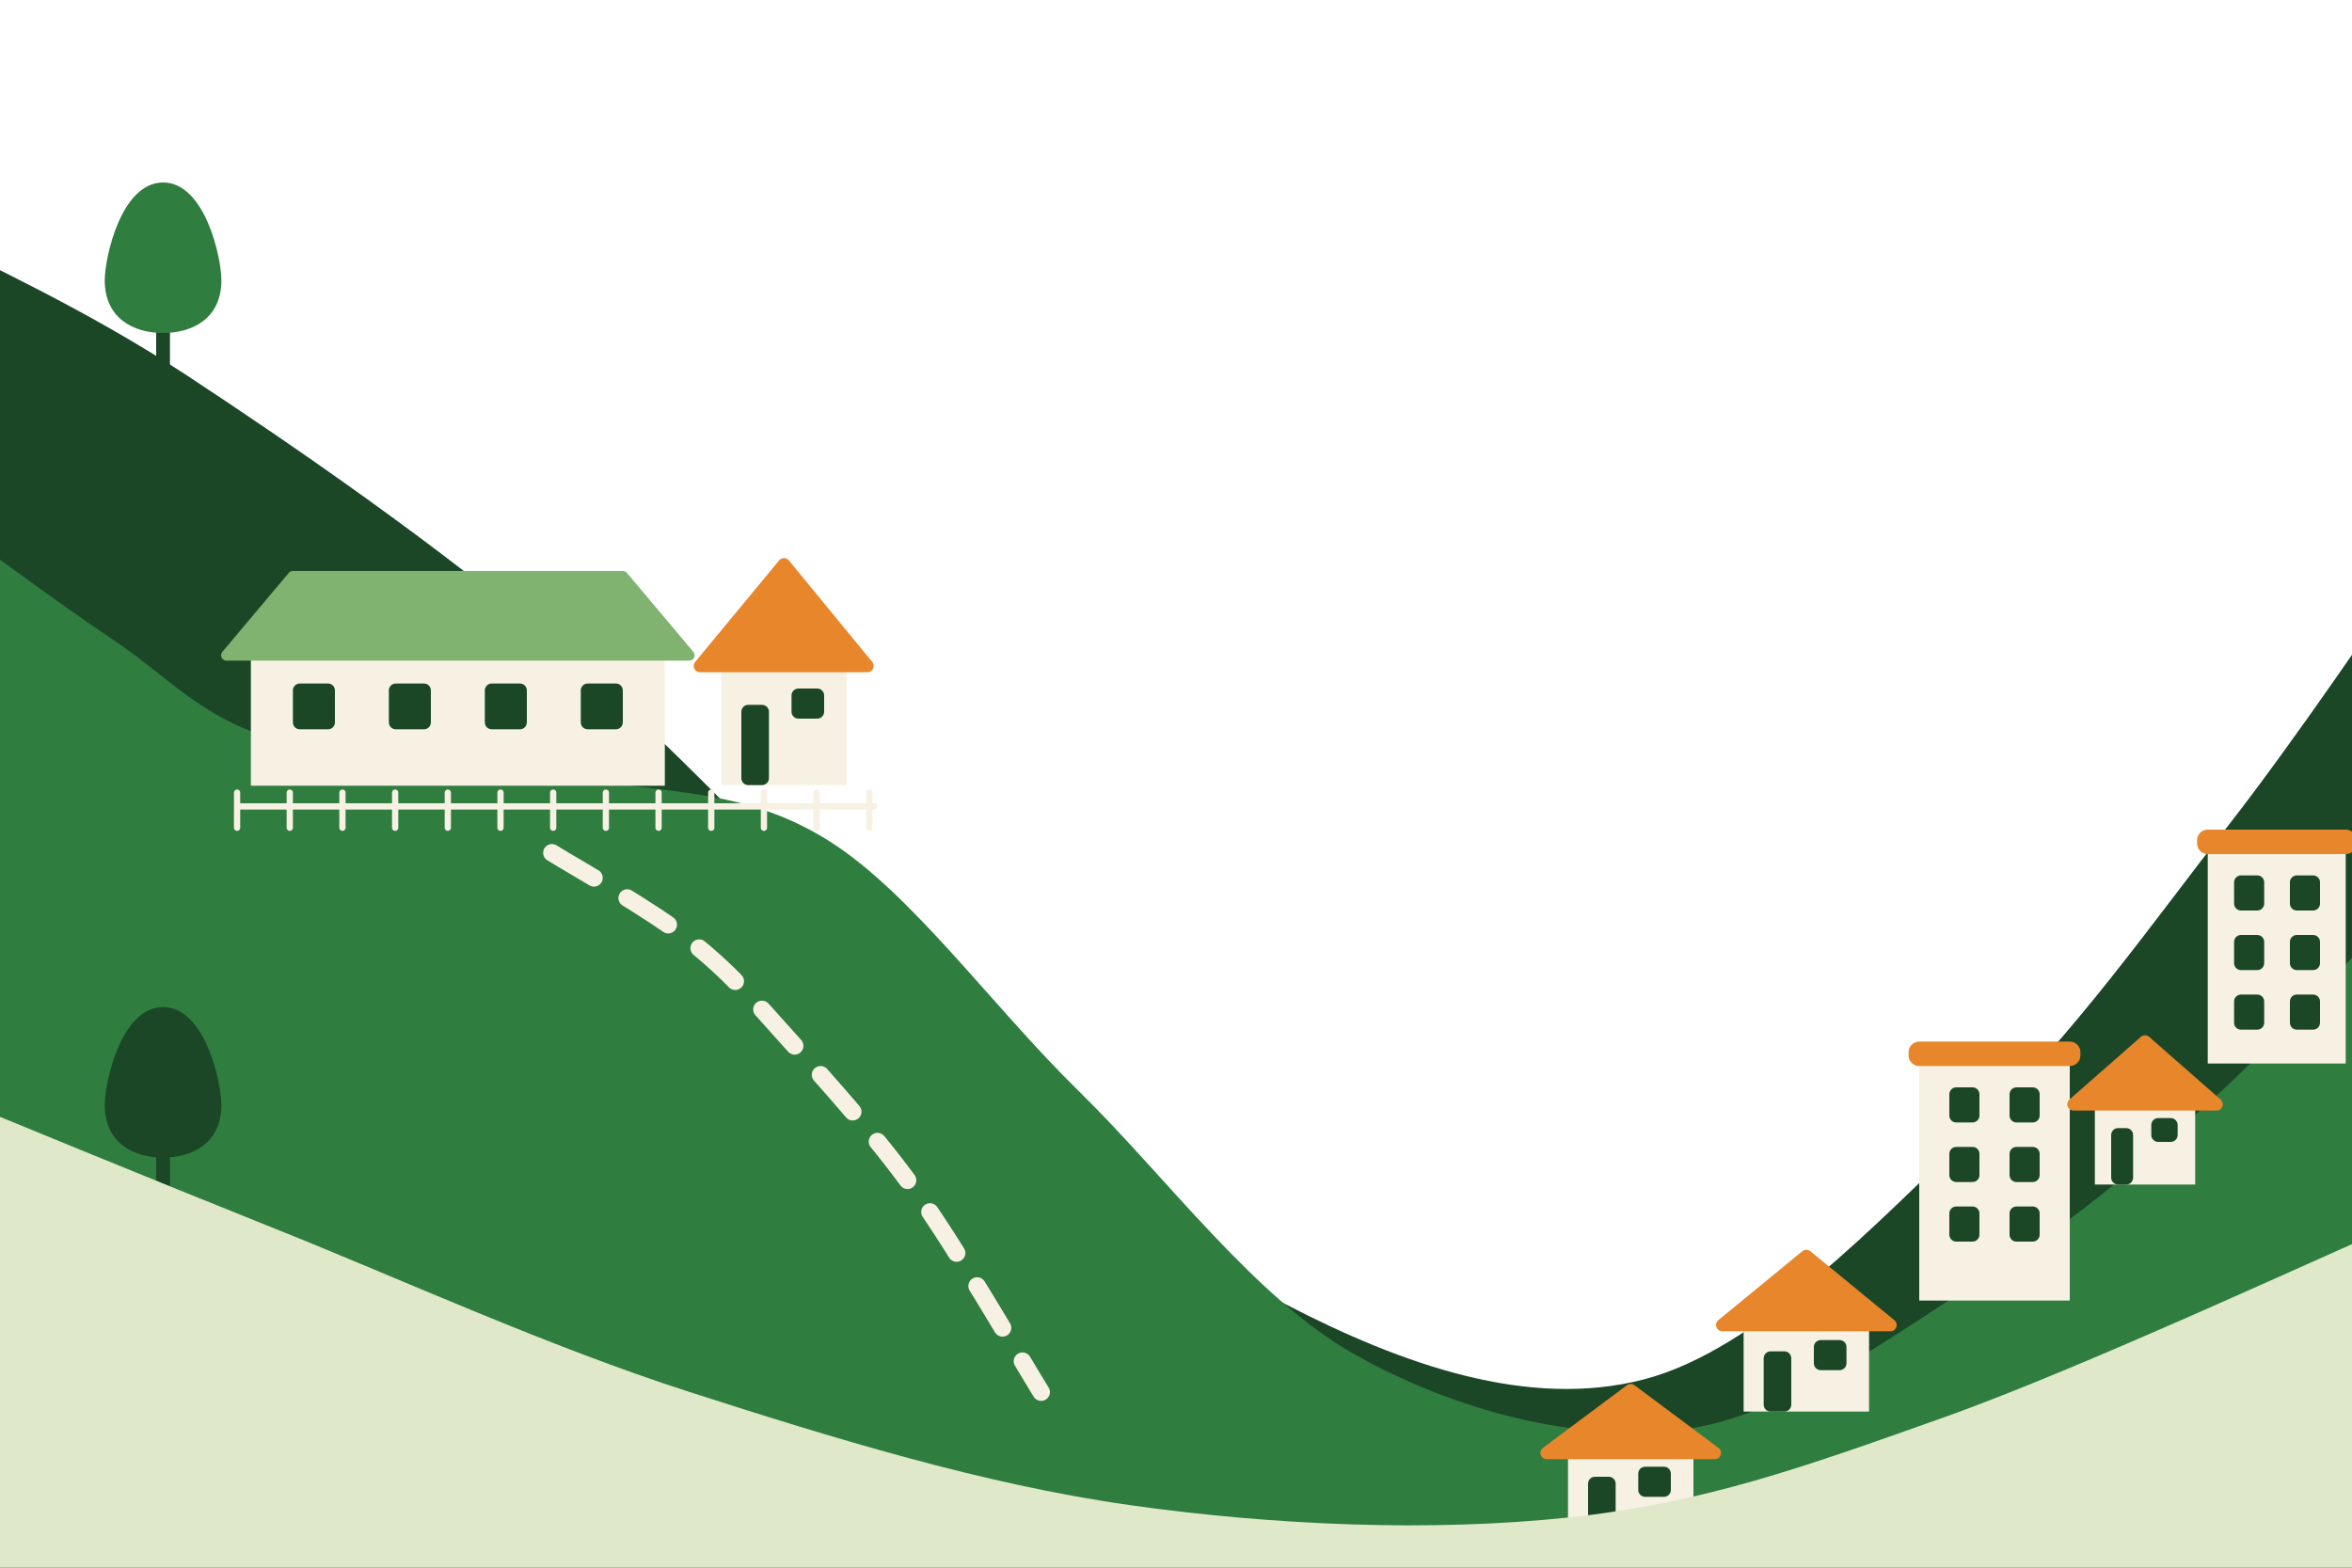
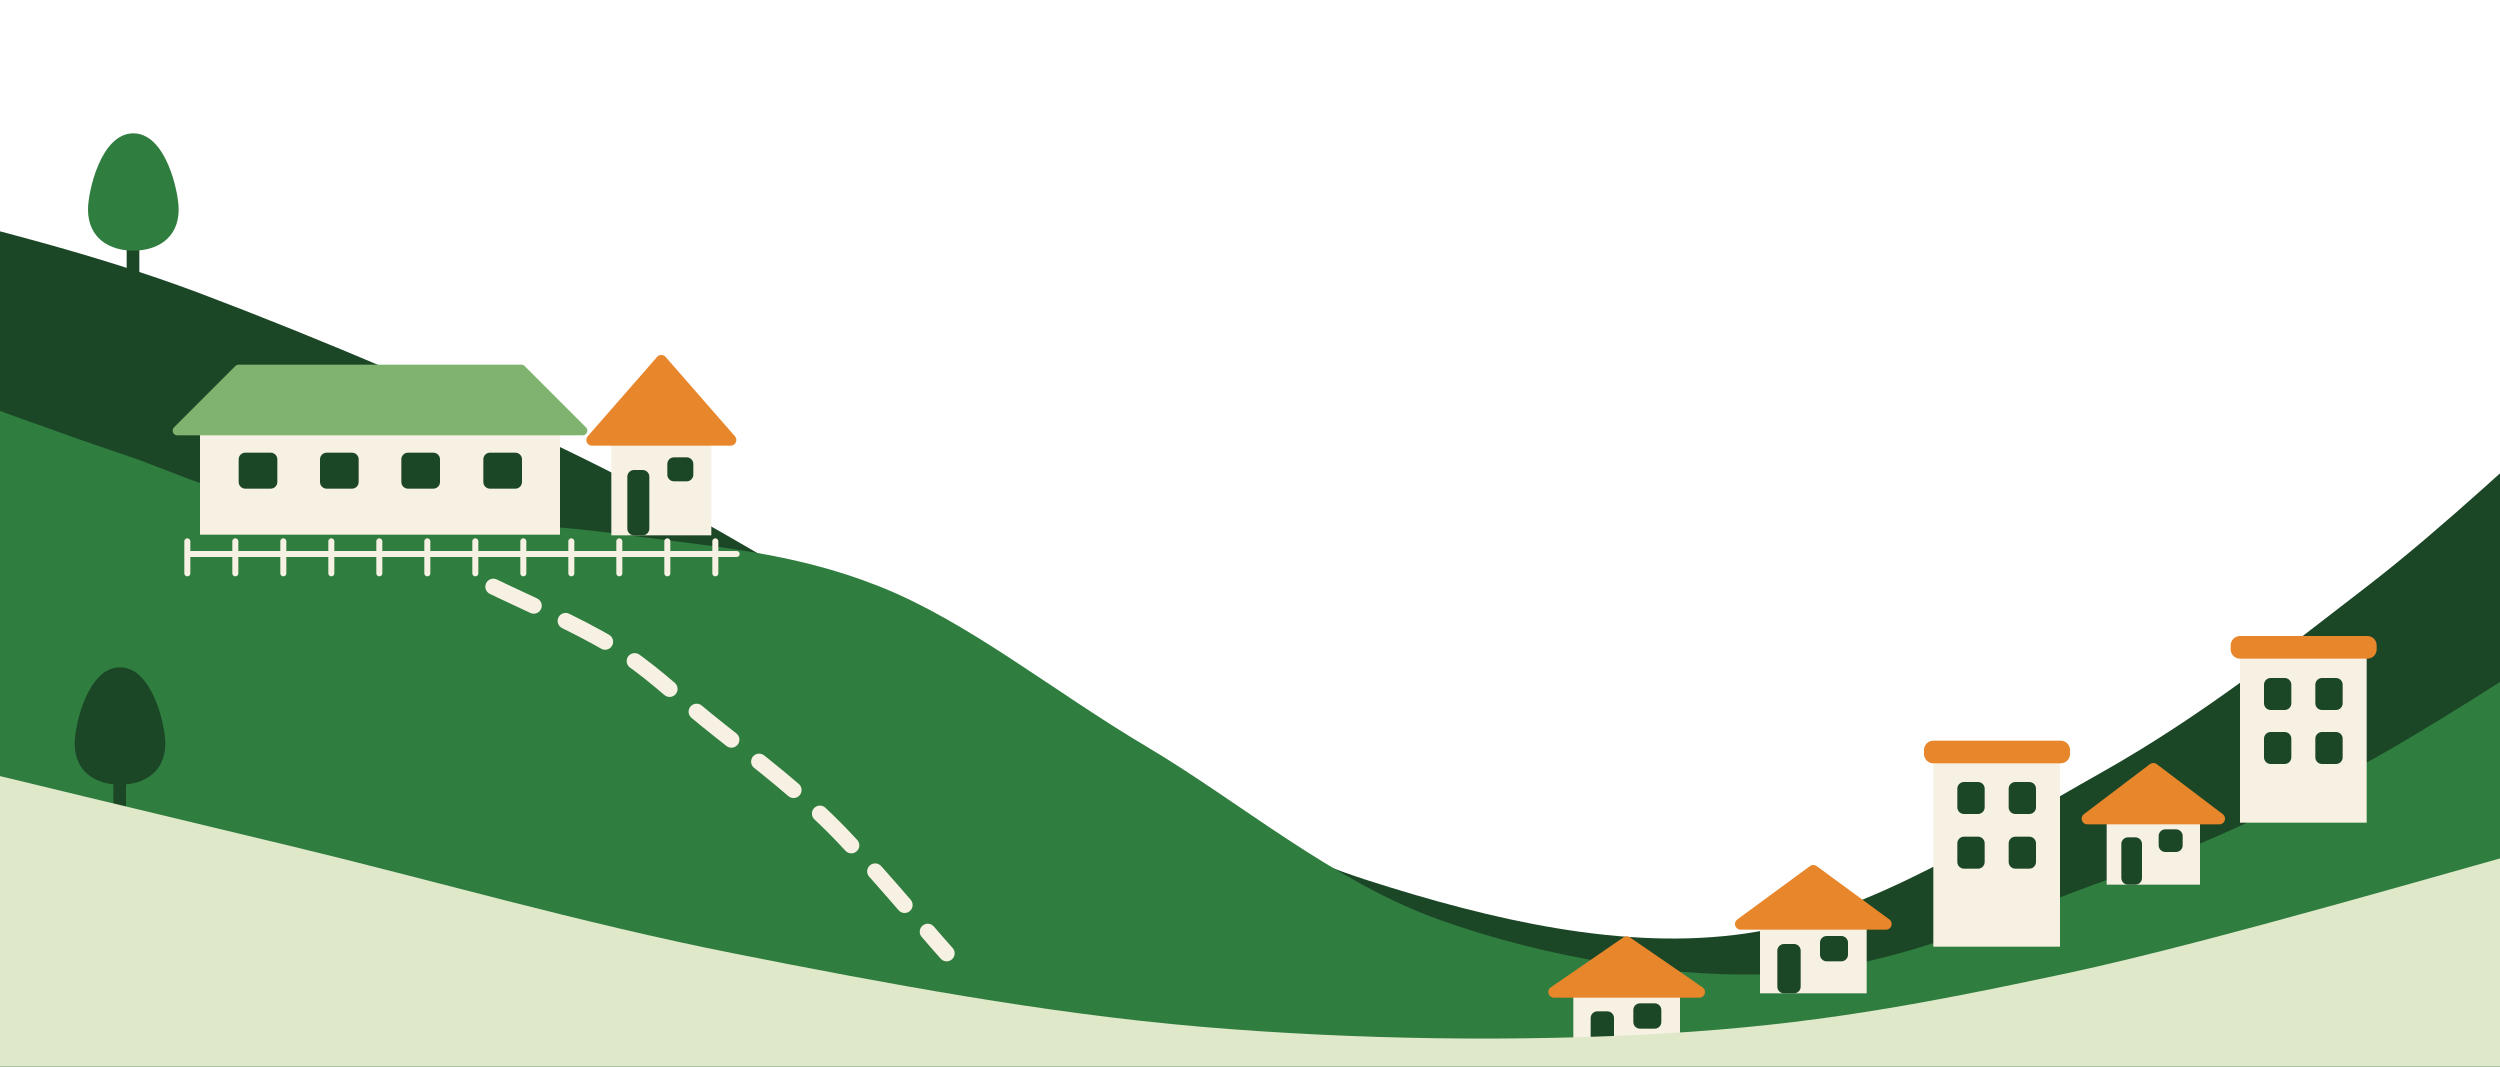
- <svg xmlns="http://www.w3.org/2000/svg" viewBox="0 0 375 250">
-   <path d="M-10 38C-3.3 41.7 13.3 49 30 60C46.7 71 70 87 90 104C110 121 130.8 144.7 150 162C169.2 179.3 186.3 198.3 205 208C223.7 217.7 243.7 224.7 262 220C280.3 215.3 299.5 194.7 315 180C330.5 165.3 343.3 147 355 132C366.7 117 380 97 385 90V250H-10Z" fill="#1c4727" />
-   <path d="M-10 82C-5.3 85.3 9 96 18 102C27 108 31.7 114.3 44 118C56.3 121.7 77.3 121.3 92 124C106.7 126.7 118.7 125.7 132 134C145.3 142.3 158 160.3 172 174C186 187.7 200 207 216 216C232 225 251.3 230 268 228C284.7 226 302 212.7 316 204C330 195.3 340.5 186.3 352 176C363.5 165.7 379.5 147.7 385 142V250H-10Z" fill="#2f7d3f" />
-   <path d="M88 136C91.7 138.3 103.7 145 110 150C116.3 155 120 159.3 126 166C132 172.7 139.3 180.7 146 190C152.7 199.3 162.7 216.7 166 222" fill="none" stroke="#f7f1e3" stroke-width="2.8" stroke-linecap="round" stroke-dasharray="7.8 6.2" />
-   <rect x="24.9" y="47.1" width="2.2" height="12.6" fill="#1c4727" />
-   <path d="M26 29.1C32.7 29.1 35.3 41.1 35.3 44.7C35.3 50.7 30.8 53.1 26 53.1C21.2 53.1 16.7 50.7 16.7 44.7C16.7 41.1 19.3 29.1 26 29.1Z" fill="#2f7d3f" />
-   <rect x="40" y="104.5" width="66" height="20.8" fill="#f7f1e3" />
-   <path d="M36.1 104.5L46.7 91.9H99.3L109.9 104.5Z" fill="#7fb36f" stroke="#7fb36f" stroke-width="1.7" stroke-linejoin="round" />
-   <rect x="46.7" y="109" width="6.7" height="7.3" rx="1.1" fill="#1c4727" />
-   <rect x="62" y="109" width="6.7" height="7.3" rx="1.1" fill="#1c4727" />
-   <rect x="77.3" y="109" width="6.7" height="7.3" rx="1.1" fill="#1c4727" />
-   <rect x="92.6" y="109" width="6.7" height="7.3" rx="1.1" fill="#1c4727" />
-   <rect x="115" y="106.2" width="20" height="19" fill="#f7f1e3" />
-   <path d="M111.6 106.2L125 90L138.3 106.2Z" fill="#e8862b" stroke="#e8862b" stroke-width="2" stroke-linejoin="round" />
-   <rect x="126.2" y="109.8" width="5.2" height="4.8" rx="1.1" fill="#1c4727" />
-   <rect x="118.2" y="112.4" width="4.4" height="12.8" rx="1.1" fill="#1c4727" />
-   <path d="M37.8 126.4v5.6M46.2 126.4v5.6M54.6 126.4v5.6M63 126.4v5.6M71.4 126.4v5.6M79.8 126.4v5.6M88.2 126.4v5.6M96.6 126.4v5.6M105 126.4v5.6M113.4 126.4v5.6M121.8 126.4v5.6M130.2 126.4v5.6M138.6 126.4v5.6M37.8 128.6H139.4" fill="none" stroke="#f7f1e3" stroke-width="1" stroke-linecap="round" />
-   <rect x="306" y="168.3" width="24" height="39.1" fill="#f7f1e3" />
-   <rect x="304.3" y="166.1" width="27.4" height="3.9" rx="1.7" fill="#e8862b" />
-   <rect x="310.8" y="173.4" width="4.8" height="5.6" rx="1.1" fill="#1c4727" />
-   <rect x="320.4" y="173.4" width="4.8" height="5.6" rx="1.1" fill="#1c4727" />
-   <rect x="310.8" y="182.9" width="4.8" height="5.6" rx="1.1" fill="#1c4727" />
-   <rect x="320.4" y="182.9" width="4.8" height="5.6" rx="1.1" fill="#1c4727" />
-   <rect x="310.8" y="192.4" width="4.8" height="5.6" rx="1.1" fill="#1c4727" />
-   <rect x="320.4" y="192.4" width="4.8" height="5.6" rx="1.1" fill="#1c4727" />
-   <rect x="352" y="134.5" width="22" height="35.1" fill="#f7f1e3" />
-   <rect x="350.3" y="132.3" width="25.4" height="3.9" rx="1.7" fill="#e8862b" />
-   <rect x="356.2" y="139.6" width="4.8" height="5.6" rx="1.1" fill="#1c4727" />
-   <rect x="365.1" y="139.6" width="4.8" height="5.6" rx="1.1" fill="#1c4727" />
-   <rect x="356.2" y="149.1" width="4.8" height="5.6" rx="1.1" fill="#1c4727" />
-   <rect x="365.1" y="149.1" width="4.8" height="5.6" rx="1.1" fill="#1c4727" />
-   <rect x="356.2" y="158.6" width="4.8" height="5.6" rx="1.1" fill="#1c4727" />
-   <rect x="365.1" y="158.6" width="4.8" height="5.6" rx="1.1" fill="#1c4727" />
-   <rect x="278" y="211.3" width="20" height="13.8" fill="#f7f1e3" />
-   <path d="M274.6 211.3L288 200.3L301.4 211.3Z" fill="#e8862b" stroke="#e8862b" stroke-width="2" stroke-linejoin="round" />
-   <rect x="289.2" y="213.7" width="5.2" height="4.8" rx="1.1" fill="#1c4727" />
-   <rect x="281.2" y="215.5" width="4.4" height="9.6" rx="1.1" fill="#1c4727" />
-   <rect x="334" y="176.1" width="16" height="12.8" fill="#f7f1e3" />
-   <path d="M330.6 176.1L342 166.1L353.4 176.1Z" fill="#e8862b" stroke="#e8862b" stroke-width="2" stroke-linejoin="round" />
-   <rect x="343" y="178.3" width="4.2" height="3.8" rx="1.1" fill="#1c4727" />
-   <rect x="336.6" y="179.9" width="3.5" height="9" rx="1.1" fill="#1c4727" />
-   <rect x="250" y="231.7" width="20" height="12.8" fill="#f7f1e3" />
-   <path d="M246.6 231.7L260 221.7L273.4 231.7Z" fill="#e8862b" stroke="#e8862b" stroke-width="2" stroke-linejoin="round" />
-   <rect x="261.2" y="233.9" width="5.2" height="4.8" rx="1.1" fill="#1c4727" />
-   <rect x="253.2" y="235.5" width="4.4" height="9" rx="1.1" fill="#1c4727" />
-   <rect x="24.9" y="178.6" width="2.2" height="12.6" fill="#1c4727" />
-   <path d="M26 160.6C32.7 160.6 35.3 172.6 35.3 176.2C35.3 182.2 30.8 184.6 26 184.6C21.2 184.6 16.7 182.2 16.7 176.2C16.7 172.6 19.3 160.6 26 160.6Z" fill="#1c4727" />
-   <path d="M-10 174C-1 177.7 24 188 44 196C64 204 87.3 214.7 110 222C132.7 229.3 156.7 236.7 180 240C203.3 243.3 228.3 244.3 250 242C271.7 239.7 287.5 234 310 226C332.5 218 372.5 199.3 385 194V250H-10Z" fill="#dfe8c9" />
+ <svg xmlns="http://www.w3.org/2000/svg" viewBox="0 0 375 160">
+   <path d="M-10 32C-3.3 34 13.3 37.7 30 44C46.7 50.3 70 60 90 70C110 80 130.8 93.7 150 104C169.2 114.3 186.3 126 205 132C223.7 138 243.7 142.7 262 140C280.3 137.3 299.5 124.7 315 116C330.5 107.3 343.3 97 355 88C366.7 79 380 66.3 385 62V160H-10Z" fill="#1c4727" />
+   <path d="M-10 58C-5.3 59.7 9 65 18 68C27 71 31.7 74 44 76C56.3 78 77.3 78 92 80C106.7 82 118.7 82.7 132 88C145.3 93.3 158 103.7 172 112C186 120.3 200 132.3 216 138C232 143.7 251.3 147 268 146C284.7 145 302 137 316 132C330 127 340.5 122 352 116C363.5 110 379.5 99.3 385 96V160H-10Z" fill="#2f7d3f" />
+   <path d="M74 88C77 89.5 86.7 93.7 92 97C97.3 100.3 100.7 103.7 106 108C111.3 112.3 118 117.2 124 123C130 128.8 139 139.7 142 143" fill="none" stroke="#f7f1e3" stroke-width="2.4" stroke-linecap="round" stroke-dasharray="6.7 5.3" />
+   <rect x="19" y="33.2" width="1.9" height="9.2" fill="#1c4727" />
+   <path d="M20 20C24.9 20 26.8 28.8 26.8 31.4C26.8 35.8 23.5 37.6 20 37.6C16.5 37.6 13.2 35.8 13.2 31.4C13.2 28.8 15.1 20 20 20Z" fill="#2f7d3f" />
+   <rect x="30" y="64.6" width="54" height="15.6" fill="#f7f1e3" />
+   <path d="M26.6 64.6L35.8 55.4H78.2L87.4 64.6Z" fill="#7fb36f" stroke="#7fb36f" stroke-width="1.4" stroke-linejoin="round" />
+   <rect x="35.8" y="67.9" width="5.8" height="5.4" rx="1" fill="#1c4727" />
+   <rect x="48" y="67.9" width="5.8" height="5.4" rx="1" fill="#1c4727" />
+   <rect x="60.2" y="67.9" width="5.8" height="5.4" rx="1" fill="#1c4727" />
+   <rect x="72.5" y="67.9" width="5.8" height="5.4" rx="1" fill="#1c4727" />
+   <rect x="91.7" y="66" width="15" height="14.3" fill="#f7f1e3" />
+   <path d="M88.8 66L99.2 54.1L109.6 66Z" fill="#e8862b" stroke="#e8862b" stroke-width="1.7" stroke-linejoin="round" />
+   <rect x="100.1" y="68.6" width="3.9" height="3.6" rx="1" fill="#1c4727" />
+   <rect x="94.1" y="70.5" width="3.3" height="9.8" rx="1" fill="#1c4727" />
+   <path d="M28.1 81.2v4.8M35.3 81.2v4.8M42.5 81.2v4.8M49.7 81.2v4.8M56.9 81.2v4.8M64.1 81.2v4.8M71.3 81.2v4.8M78.5 81.2v4.8M85.7 81.2v4.8M92.9 81.2v4.8M100.1 81.2v4.8M107.3 81.2v4.8M28.1 83.1H110.5" fill="none" stroke="#f7f1e3" stroke-width="0.9" stroke-linecap="round" />
+   <rect x="290" y="113" width="19" height="29" fill="#f7f1e3" />
+   <rect x="288.6" y="111.1" width="21.9" height="3.4" rx="1.4" fill="#e8862b" />
+   <rect x="293.6" y="117.3" width="4.1" height="4.8" rx="1" fill="#1c4727" />
+   <rect x="301.3" y="117.3" width="4.1" height="4.8" rx="1" fill="#1c4727" />
+   <rect x="293.6" y="125.5" width="4.1" height="4.8" rx="1" fill="#1c4727" />
+   <rect x="301.3" y="125.5" width="4.1" height="4.8" rx="1" fill="#1c4727" />
+   <rect x="336" y="97.4" width="19" height="26" fill="#f7f1e3" />
+   <rect x="334.6" y="95.4" width="21.9" height="3.4" rx="1.4" fill="#e8862b" />
+   <rect x="339.6" y="101.7" width="4.1" height="4.8" rx="1" fill="#1c4727" />
+   <rect x="347.3" y="101.7" width="4.1" height="4.8" rx="1" fill="#1c4727" />
+   <rect x="339.6" y="109.8" width="4.1" height="4.8" rx="1" fill="#1c4727" />
+   <rect x="347.3" y="109.8" width="4.1" height="4.8" rx="1" fill="#1c4727" />
+   <rect x="264" y="138.6" width="16" height="10.4" fill="#f7f1e3" />
+   <path d="M261.1 138.6L272 130.6L282.9 138.6Z" fill="#e8862b" stroke="#e8862b" stroke-width="1.7" stroke-linejoin="round" />
+   <rect x="273" y="140.4" width="4.2" height="3.8" rx="1" fill="#1c4727" />
+   <rect x="266.6" y="141.6" width="3.5" height="7.4" rx="1" fill="#1c4727" />
+   <rect x="316" y="122.8" width="14" height="9.9" fill="#f7f1e3" />
+   <path d="M313.1 122.8L323 115.3L332.9 122.8Z" fill="#e8862b" stroke="#e8862b" stroke-width="1.7" stroke-linejoin="round" />
+   <rect x="323.8" y="124.4" width="3.6" height="3.4" rx="1" fill="#1c4727" />
+   <rect x="318.2" y="125.6" width="3.1" height="7.1" rx="1" fill="#1c4727" />
+   <rect x="236" y="148.8" width="16" height="9.9" fill="#f7f1e3" />
+   <path d="M233.1 148.8L244 141.3L254.9 148.8Z" fill="#e8862b" stroke="#e8862b" stroke-width="1.7" stroke-linejoin="round" />
+   <rect x="245" y="150.5" width="4.2" height="3.8" rx="1" fill="#1c4727" />
+   <rect x="238.6" y="151.7" width="3.5" height="7.1" rx="1" fill="#1c4727" />
+   <rect x="17" y="113.3" width="1.9" height="9.2" fill="#1c4727" />
+   <path d="M18 100.1C22.9 100.1 24.8 108.9 24.8 111.5C24.8 115.9 21.5 117.7 18 117.7C14.5 117.7 11.2 115.9 11.2 111.5C11.2 108.9 13.1 100.1 18 100.1Z" fill="#1c4727" />
+   <path d="M-10 114C-1 116.2 24 122.2 44 127C64 131.8 87.3 138.5 110 143C132.7 147.5 156.7 152 180 154C203.3 156 228.3 156.3 250 155C271.7 153.7 287.5 150.8 310 146C332.5 141.2 372.5 129.3 385 126V160H-10Z" fill="#dfe8c9" />
</svg>
